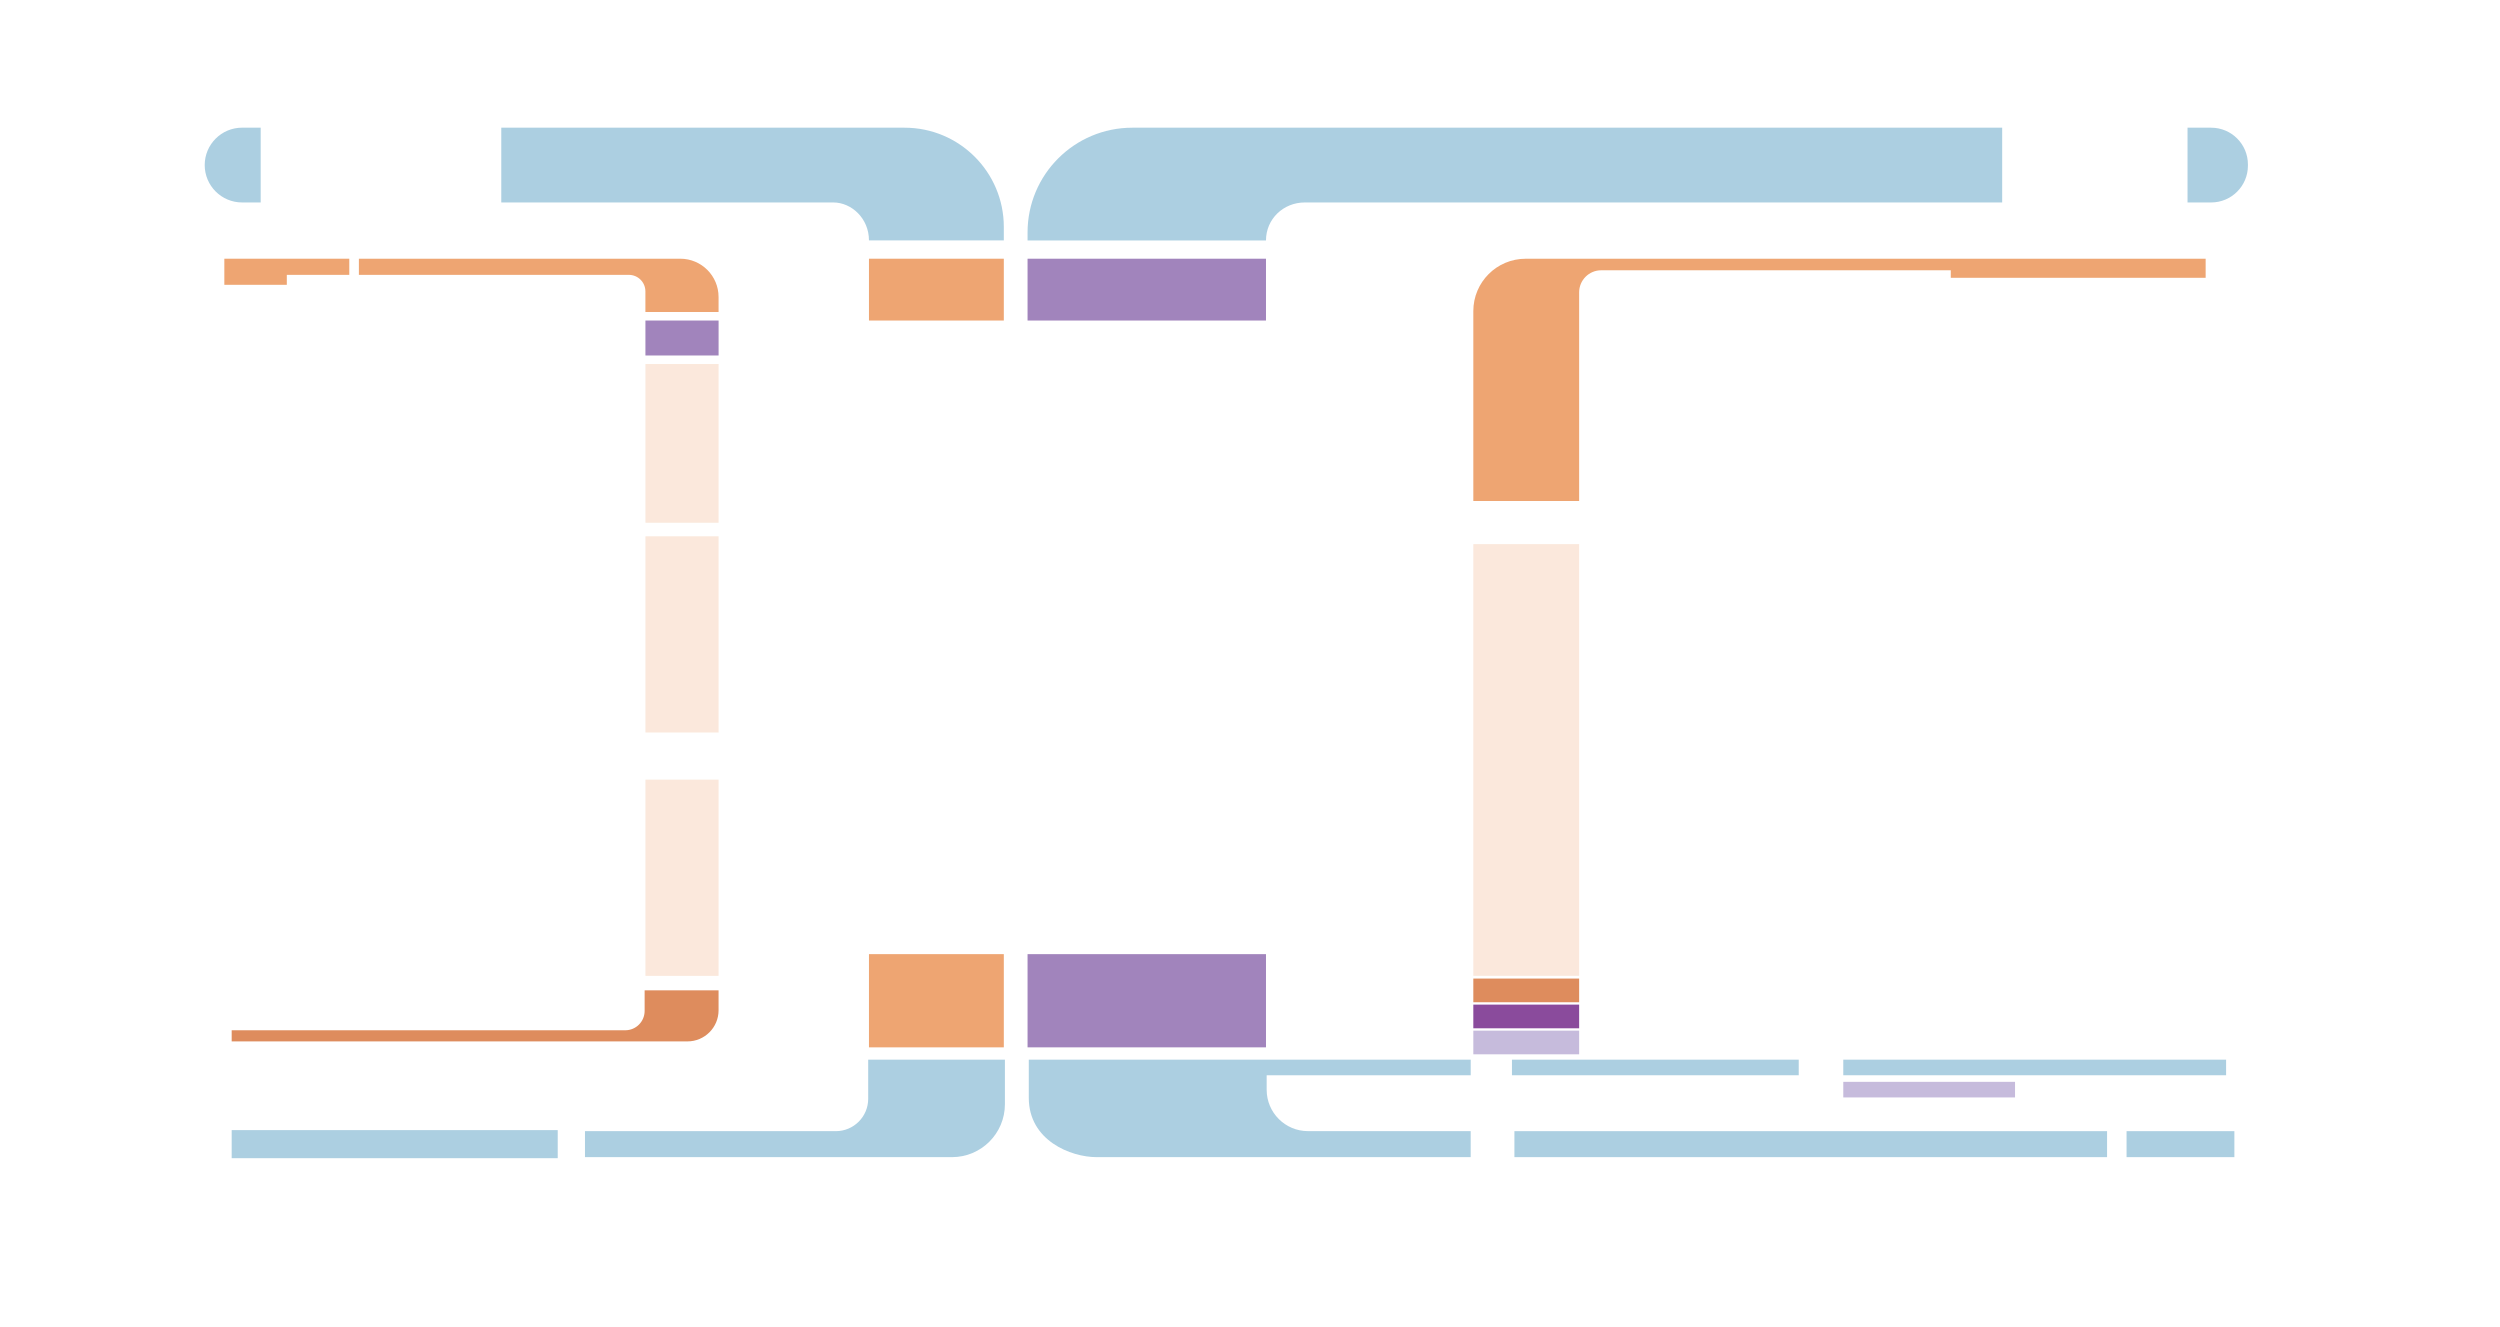
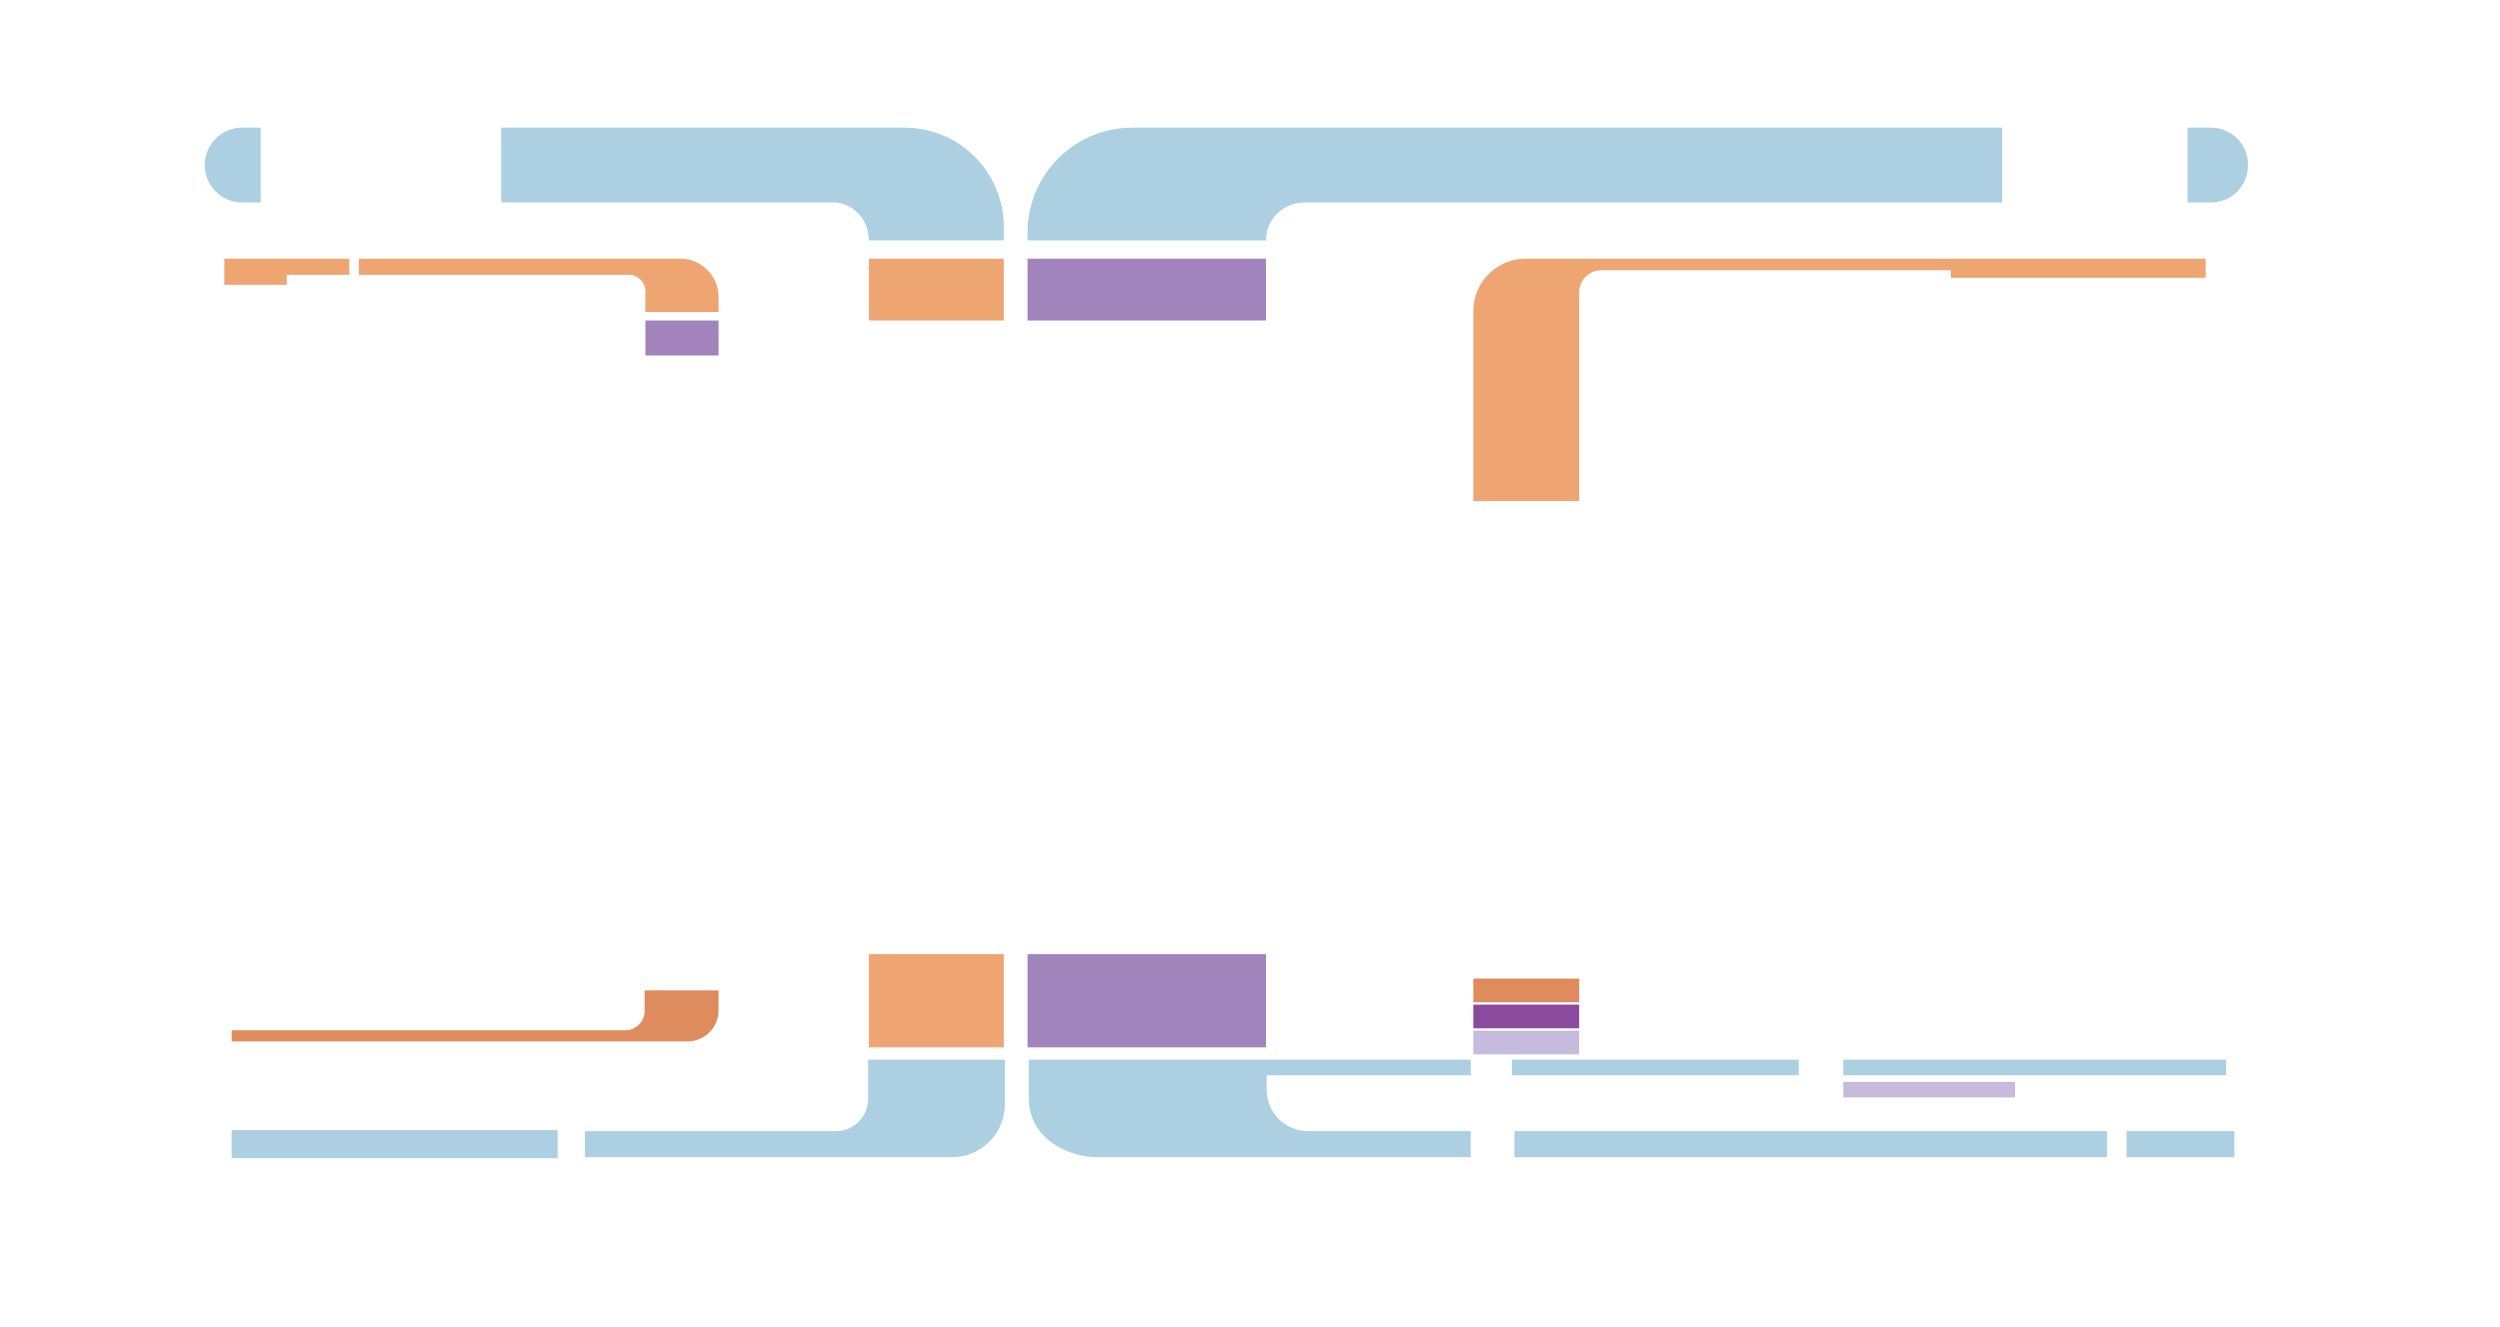
<svg xmlns="http://www.w3.org/2000/svg" viewBox="0 0 911.92 484" preserveAspectRatio="xMidYMid meet">
  <defs>
    <style>
      .st0 { fill: #a184bc; }
      .st1 { fill: #de8c5d; }
      .st2 { fill: #8a4b9c; }
      .st4 { fill: #c6bbdc; }
      .st6, .st7 { fill: #eea572; }
-       /* These were hidden construction-layer accents in the Illustrator
-          export. Keep their original 25% opacity, but render them as part of
-          the live framing so the full rail/sweep vocabulary is visible. */
-       .st7 { opacity: .25; }
+       /* These are hidden construction-layer bands in the Illustrator source,
+          not part of the visible framing. Leave them hidden and expose the real
+          bars/sweeps by layering the frame above the vehicle instead. */
+       .st7 { display:none; opacity:.25; }
      .st8 { fill: #accfe1; }
    </style>
  </defs>
  <g transform="translate(-6.54 -163.2)">
    <path class="st8" d="M736.87,209.78h-317.31c-21.1,0-38.2,17.1-38.2,38.2v2.93h86.97c0-7.82,6.34-13.86,14.16-13.86h254.38s0-27.27,0-27.27Z" />
    <path class="st8" d="M804.48,209.78h8.62c7.4,0,13.41,6.01,13.41,13.41v.45c0,7.4-6.01,13.41-13.41,13.41h-8.62v-27.27h0Z" />
    <rect class="st8" x="782.24" y="575.81" width="39.33" height="9.48" />
    <rect class="st8" x="558.95" y="575.81" width="216.18" height="9.48" />
    <rect class="st8" x="91.05" y="575.43" width="118.93" height="10.24" />
    <rect class="st8" x="558.05" y="549.73" width="104.61" height="5.69" />
    <rect class="st8" x="678.91" y="549.73" width="139.64" height="5.69" />
    <rect class="st4" x="678.91" y="557.82" width="62.65" height="5.69" />
    <path class="st8" d="M543,575.81v9.48h-136.43c-9.47,0-24.76-6.09-24.76-21.62v-13.94h161.2v5.69h-74.43v5.3c0,8.33,6.75,15.08,15.08,15.08h59.35Z" />
    <path class="st8" d="M189.39,209.78h147.11s0,0,0,0c20,0,36.2,16.21,36.2,36.2v4.92h-49.19c0-8.04-6.36-13.85-13.01-13.85h-121.11v-27.27Z" />
    <path class="st8" d="M94.85,209.78h6.78v27.27h-6.78c-7.53,0-13.64-6.11-13.64-13.64h0c0-7.53,6.11-13.64,13.64-13.64Z" />
    <path class="st8" d="M323.23,549.73v14.27c0,6.52-5.29,11.81-11.81,11.81h-91.5v9.48h133.87c10.66,0,19.31-8.64,19.31-19.31v-16.25h-49.87Z" />
    <rect class="st6" x="323.51" y="257.57" width="49.19" height="22.55" />
    <rect class="st6" x="323.51" y="511.24" width="49.19" height="34" />
    <rect class="st0" x="381.36" y="257.57" width="86.97" height="22.55" />
    <rect class="st0" x="381.36" y="511.24" width="86.97" height="34" />
    <g>
      <path class="st6" d="M543.96,345.95v-69.28c0-10.54,8.55-19.09,19.09-19.09h248.04v6.95h-92.97v-2.74h-127.51c-4.44,0-8.05,3.6-8.05,8.05v76.12h-38.6Z" />
      <rect class="st7" x="543.96" y="361.68" width="38.6" height="157.47" />
      <g>
        <rect class="st1" x="543.96" y="520.15" width="38.6" height="8.64" />
        <rect class="st2" x="543.96" y="529.65" width="38.6" height="8.64" />
        <rect class="st4" x="543.96" y="539.14" width="38.6" height="8.64" />
      </g>
    </g>
    <g>
      <path class="st6" d="M268.65,277h-26.69v-7.51c0-3.33-2.7-6.03-6.03-6.03h-98.48v-5.89h117.24c7.71,0,13.96,6.25,13.96,13.96v5.47Z" />
      <polygon class="st6" points="111.16 257.57 88.37 257.57 88.37 267.09 111.16 267.09 111.16 263.46 133.95 263.46 133.95 257.57 111.16 257.57" />
      <path class="st1" d="M91.05,539v4.07h166.25c6.27,0,11.35-5.08,11.35-11.35v-7.27h-26.97v7.5c0,3.9-3.16,7.06-7.06,7.06H91.05Z" />
      <rect class="st7" x="241.97" y="447.59" width="26.69" height="71.57" />
      <rect class="st0" x="241.97" y="280.12" width="26.69" height="12.75" />
      <rect class="st7" x="241.97" y="358.82" width="26.69" height="71.57" />
      <rect class="st7" x="241.97" y="295.98" width="26.69" height="57.9" />
    </g>
  </g>
</svg>
